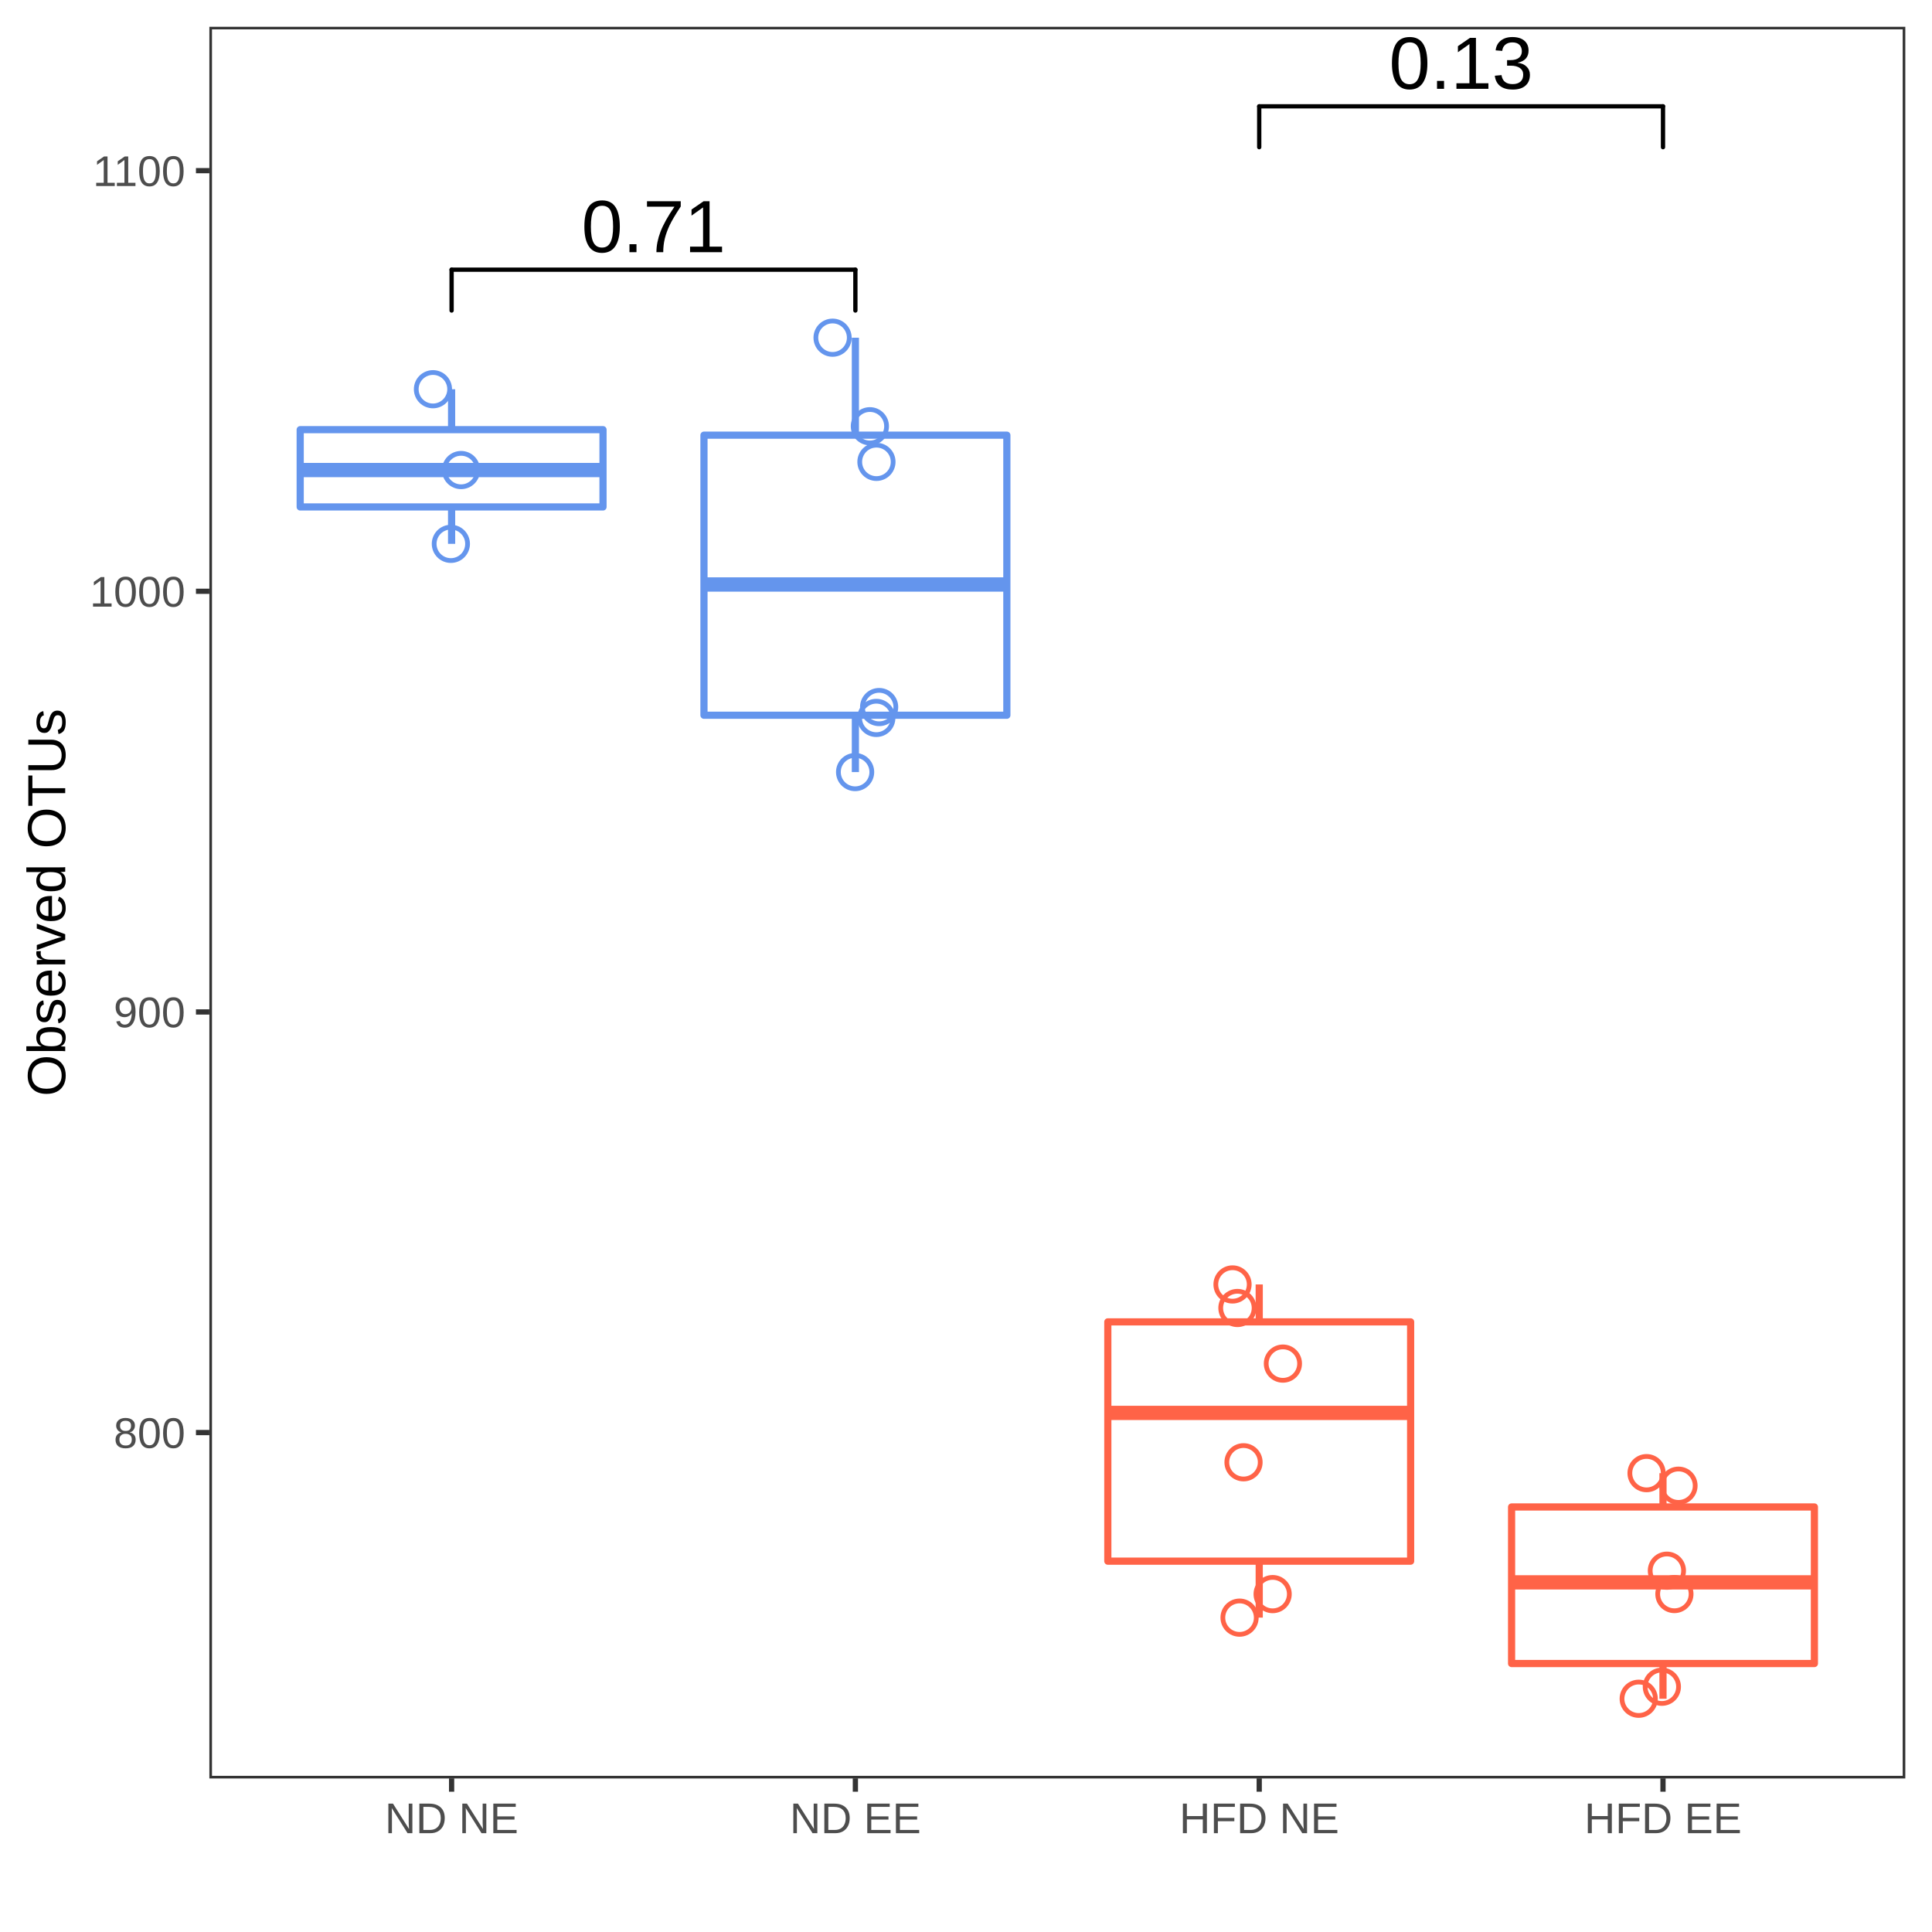
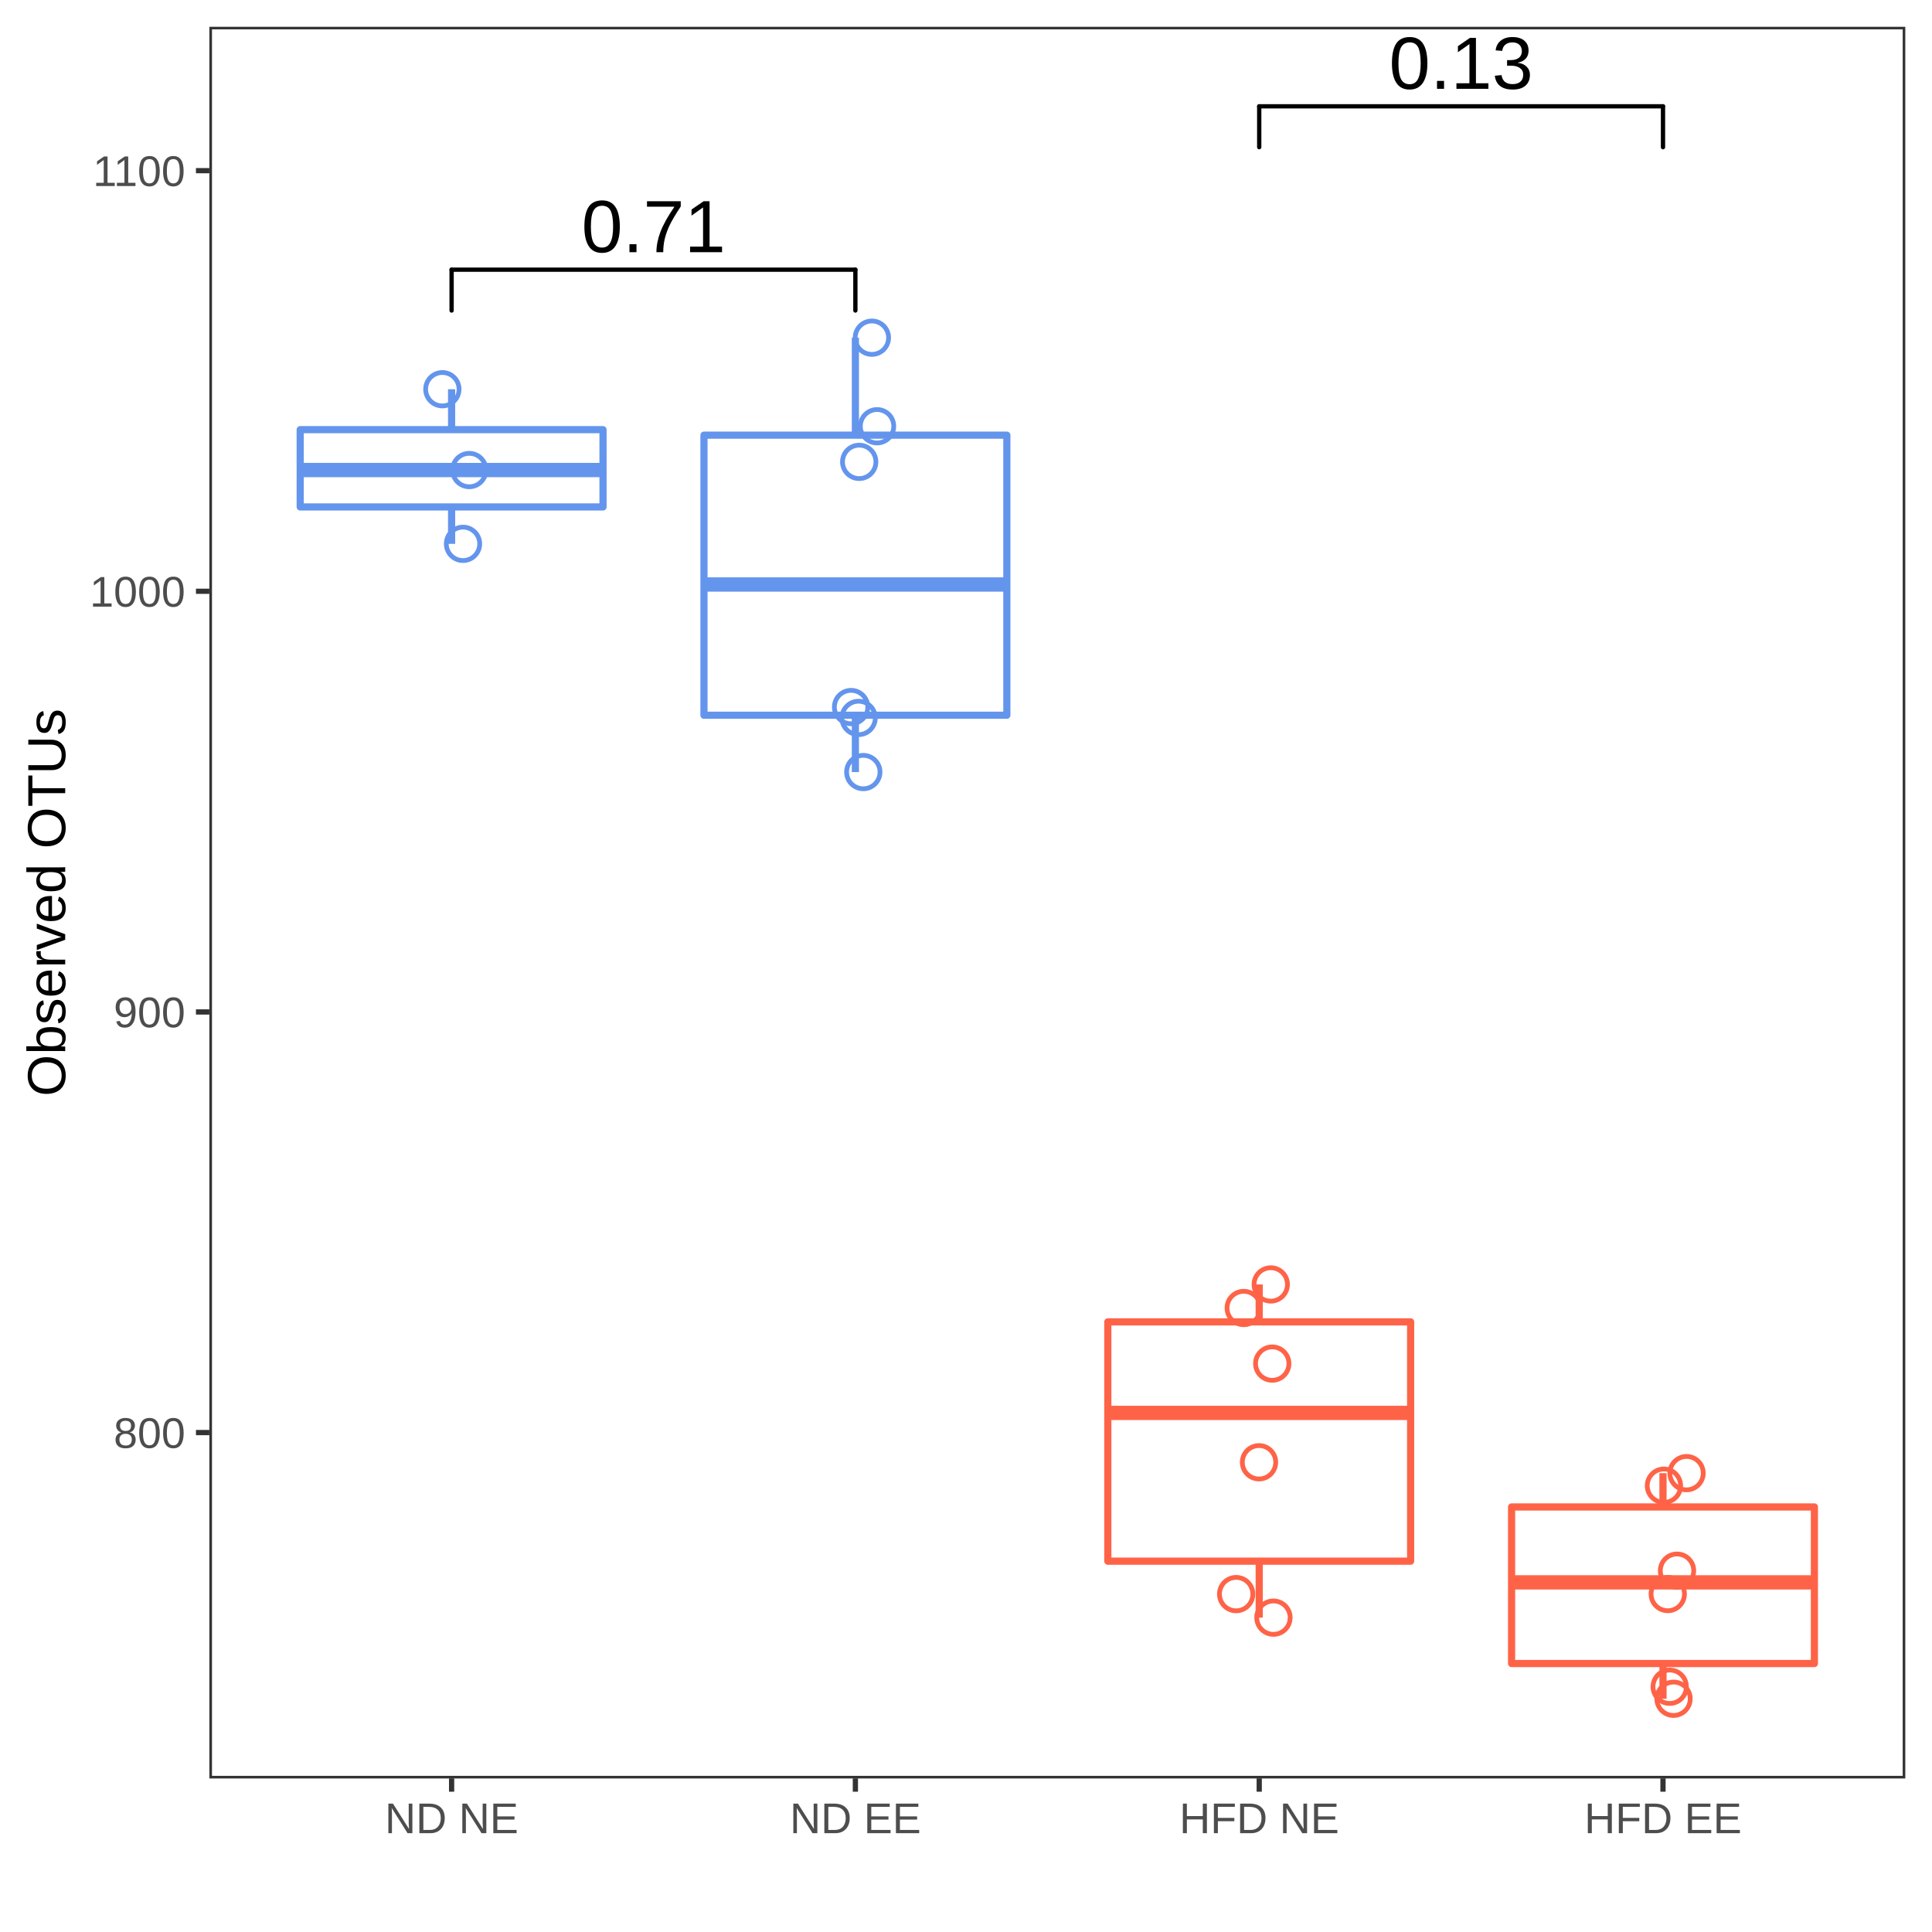
<svg xmlns="http://www.w3.org/2000/svg" class="svglite" width="288.00pt" height="288.00pt" viewBox="0 0 288.00 288.00">
  <defs>
    <style type="text/css">
    .svglite line, .svglite polyline, .svglite polygon, .svglite path, .svglite rect, .svglite circle {
      fill: none;
      stroke: #000000;
      stroke-linecap: round;
      stroke-linejoin: round;
      stroke-miterlimit: 10.00;
    }
  </style>
  </defs>
  <rect width="100%" height="100%" style="stroke: none; fill: #FFFFFF;" />
  <defs>
    <clipPath id="cpMC4wMHwyODguMDB8MC4wMHwyODguMDA=">
      <rect x="0.00" y="0.00" width="288.00" height="288.00" />
    </clipPath>
  </defs>
  <g clip-path="url(#cpMC4wMHwyODguMDB8MC4wMHwyODguMDA=)">
    <rect x="0.00" y="0.00" width="288.00" height="288.00" style="stroke-width: 0.78; stroke: #FFFFFF; fill: #FFFFFF;" />
  </g>
  <defs>
    <clipPath id="cpMzEuMjF8Mjg0LjAxfDMuOTl8MjY1LjEw">
      <rect x="31.21" y="3.99" width="252.81" height="261.12" />
    </clipPath>
  </defs>
  <g clip-path="url(#cpMzEuMjF8Mjg0LjAxfDMuOTl8MjY1LjEw)">
    <rect x="31.21" y="3.99" width="252.81" height="261.12" style="stroke-width: 0.78; stroke: none; fill: #FFFFFF;" />
    <line x1="67.32" y1="64.05" x2="67.32" y2="58.02" style="stroke-width: 1.07; stroke: #6495ED; stroke-linecap: butt;" />
    <line x1="67.32" y1="75.57" x2="67.32" y2="81.07" style="stroke-width: 1.07; stroke: #6495ED; stroke-linecap: butt;" />
    <polygon points="44.75,64.05 44.75,75.57 89.89,75.57 89.89,64.05 44.75,64.05 " style="stroke-width: 1.07; stroke: #6495ED; fill: #FFFFFF;" />
    <line x1="44.75" y1="70.07" x2="89.89" y2="70.07" style="stroke-width: 2.13; stroke: #6495ED; stroke-linecap: butt;" />
    <line x1="127.51" y1="64.87" x2="127.51" y2="50.34" style="stroke-width: 1.07; stroke: #6495ED; stroke-linecap: butt;" />
    <line x1="127.51" y1="106.62" x2="127.51" y2="115.09" style="stroke-width: 1.07; stroke: #6495ED; stroke-linecap: butt;" />
    <polygon points="104.94,64.87 104.94,106.62 150.09,106.62 150.09,64.87 104.94,64.87 " style="stroke-width: 1.07; stroke: #6495ED; fill: #FFFFFF;" />
    <line x1="104.94" y1="87.13" x2="150.09" y2="87.13" style="stroke-width: 2.13; stroke: #6495ED; stroke-linecap: butt;" />
    <line x1="187.71" y1="197.05" x2="187.71" y2="191.47" style="stroke-width: 1.07; stroke: #FF6347; stroke-linecap: butt;" />
    <line x1="187.71" y1="232.72" x2="187.71" y2="241.14" style="stroke-width: 1.07; stroke: #FF6347; stroke-linecap: butt;" />
    <polygon points="165.14,197.05 165.14,232.72 210.28,232.72 210.28,197.05 165.14,197.05 " style="stroke-width: 1.07; stroke: #FF6347; fill: #FFFFFF;" />
    <line x1="165.14" y1="210.62" x2="210.28" y2="210.62" style="stroke-width: 2.13; stroke: #FF6347; stroke-linecap: butt;" />
    <line x1="247.90" y1="224.64" x2="247.90" y2="219.60" style="stroke-width: 1.07; stroke: #FF6347; stroke-linecap: butt;" />
    <line x1="247.90" y1="247.98" x2="247.90" y2="253.23" style="stroke-width: 1.07; stroke: #FF6347; stroke-linecap: butt;" />
    <polygon points="225.33,224.64 225.33,247.98 270.47,247.98 270.47,224.64 225.33,224.64 " style="stroke-width: 1.07; stroke: #FF6347; fill: #FFFFFF;" />
    <line x1="225.33" y1="235.88" x2="270.47" y2="235.88" style="stroke-width: 2.13; stroke: #FF6347; stroke-linecap: butt;" />
-     <circle cx="248.48" cy="234.14" r="2.49" style="stroke-width: 0.71; stroke: #FF6347;" />
-     <circle cx="245.45" cy="219.60" r="2.49" style="stroke-width: 0.71; stroke: #FF6347;" />
-     <circle cx="127.47" cy="115.09" r="2.49" style="stroke-width: 0.71; stroke: #6495ED;" />
-     <circle cx="191.24" cy="203.27" r="2.49" style="stroke-width: 0.71; stroke: #FF6347;" />
-     <circle cx="244.28" cy="253.23" r="2.49" style="stroke-width: 0.71; stroke: #FF6347;" />
-     <circle cx="130.65" cy="68.85" r="2.49" style="stroke-width: 0.71; stroke: #6495ED;" />
-     <circle cx="130.63" cy="107.02" r="2.49" style="stroke-width: 0.71; stroke: #6495ED;" />
-     <circle cx="247.73" cy="251.44" r="2.49" style="stroke-width: 0.71; stroke: #FF6347;" />
-     <circle cx="124.11" cy="50.34" r="2.49" style="stroke-width: 0.71; stroke: #6495ED;" />
-     <circle cx="249.60" cy="237.62" r="2.49" style="stroke-width: 0.71; stroke: #FF6347;" />
-     <circle cx="184.46" cy="194.98" r="2.49" style="stroke-width: 0.71; stroke: #FF6347;" />
-     <circle cx="129.67" cy="63.54" r="2.49" style="stroke-width: 0.71; stroke: #6495ED;" />
-     <circle cx="184.78" cy="241.14" r="2.49" style="stroke-width: 0.71; stroke: #FF6347;" />
-     <circle cx="64.54" cy="58.02" r="2.49" style="stroke-width: 0.71; stroke: #6495ED;" />
-     <circle cx="189.71" cy="237.63" r="2.49" style="stroke-width: 0.71; stroke: #FF6347;" />
-     <circle cx="67.21" cy="81.07" r="2.49" style="stroke-width: 0.71; stroke: #6495ED;" />
-     <circle cx="68.73" cy="70.07" r="2.49" style="stroke-width: 0.71; stroke: #6495ED;" />
-     <circle cx="183.73" cy="191.47" r="2.49" style="stroke-width: 0.71; stroke: #FF6347;" />
-     <circle cx="185.37" cy="217.98" r="2.49" style="stroke-width: 0.71; stroke: #FF6347;" />
-     <circle cx="250.21" cy="221.47" r="2.49" style="stroke-width: 0.71; stroke: #FF6347;" />
-     <circle cx="131.05" cy="105.40" r="2.49" style="stroke-width: 0.71; stroke: #6495ED;" />
+     <circle cx="249.99" cy="234.14" r="2.49" style="stroke-width: 0.71; stroke: #FF6347;" />
+     <circle cx="251.41" cy="219.60" r="2.49" style="stroke-width: 0.71; stroke: #FF6347;" />
+     <circle cx="128.69" cy="115.09" r="2.49" style="stroke-width: 0.71; stroke: #6495ED;" />
+     <circle cx="189.65" cy="203.27" r="2.49" style="stroke-width: 0.71; stroke: #FF6347;" />
+     <circle cx="249.47" cy="253.23" r="2.49" style="stroke-width: 0.71; stroke: #FF6347;" />
+     <circle cx="128.08" cy="68.85" r="2.49" style="stroke-width: 0.71; stroke: #6495ED;" />
+     <circle cx="127.99" cy="107.02" r="2.49" style="stroke-width: 0.71; stroke: #6495ED;" />
+     <circle cx="248.90" cy="251.44" r="2.49" style="stroke-width: 0.71; stroke: #FF6347;" />
+     <circle cx="129.97" cy="50.34" r="2.49" style="stroke-width: 0.71; stroke: #6495ED;" />
+     <circle cx="248.61" cy="237.62" r="2.49" style="stroke-width: 0.71; stroke: #FF6347;" />
+     <circle cx="185.40" cy="194.98" r="2.49" style="stroke-width: 0.71; stroke: #FF6347;" />
+     <circle cx="130.74" cy="63.54" r="2.49" style="stroke-width: 0.71; stroke: #6495ED;" />
+     <circle cx="189.83" cy="241.14" r="2.49" style="stroke-width: 0.71; stroke: #FF6347;" />
+     <circle cx="65.94" cy="58.02" r="2.49" style="stroke-width: 0.71; stroke: #6495ED;" />
+     <circle cx="184.27" cy="237.63" r="2.49" style="stroke-width: 0.71; stroke: #FF6347;" />
+     <circle cx="69.02" cy="81.07" r="2.49" style="stroke-width: 0.71; stroke: #6495ED;" />
+     <circle cx="69.95" cy="70.07" r="2.49" style="stroke-width: 0.71; stroke: #6495ED;" />
+     <circle cx="189.43" cy="191.47" r="2.49" style="stroke-width: 0.71; stroke: #FF6347;" />
+     <circle cx="187.68" cy="217.98" r="2.49" style="stroke-width: 0.71; stroke: #FF6347;" />
+     <circle cx="248.04" cy="221.47" r="2.49" style="stroke-width: 0.71; stroke: #FF6347;" />
+     <circle cx="126.87" cy="105.40" r="2.49" style="stroke-width: 0.71; stroke: #6495ED;" />
    <text x="217.80" y="13.24" text-anchor="middle" style="font-size: 11.04px; font-family: Arial;" textLength="21.47px" lengthAdjust="spacingAndGlyphs">0.13</text>
    <line x1="247.90" y1="21.94" x2="247.90" y2="15.85" style="stroke-width: 0.64;" />
    <line x1="247.90" y1="15.85" x2="187.71" y2="15.85" style="stroke-width: 0.64;" />
    <line x1="187.71" y1="15.85" x2="187.71" y2="21.94" style="stroke-width: 0.64;" />
    <text x="97.42" y="37.59" text-anchor="middle" style="font-size: 11.04px; font-family: Arial;" textLength="21.47px" lengthAdjust="spacingAndGlyphs">0.71</text>
    <line x1="127.51" y1="46.29" x2="127.51" y2="40.20" style="stroke-width: 0.64;" />
    <line x1="127.51" y1="40.20" x2="67.32" y2="40.20" style="stroke-width: 0.64;" />
    <line x1="67.32" y1="40.20" x2="67.32" y2="46.29" style="stroke-width: 0.64;" />
    <rect x="31.21" y="3.99" width="252.81" height="261.12" style="stroke-width: 0.78; stroke: #333333;" />
  </g>
  <g clip-path="url(#cpMC4wMHwyODguMDB8MC4wMHwyODguMDA=)">
    <text x="27.62" y="215.84" text-anchor="end" style="font-size: 6.40px; fill: #4D4D4D; font-family: Arial;" textLength="10.67px" lengthAdjust="spacingAndGlyphs">800</text>
    <text x="27.62" y="153.13" text-anchor="end" style="font-size: 6.40px; fill: #4D4D4D; font-family: Arial;" textLength="10.67px" lengthAdjust="spacingAndGlyphs">900</text>
    <text x="27.62" y="90.43" text-anchor="end" style="font-size: 6.40px; fill: #4D4D4D; font-family: Arial;" textLength="14.23px" lengthAdjust="spacingAndGlyphs">1000</text>
    <text x="27.62" y="27.73" text-anchor="end" style="font-size: 6.40px; fill: #4D4D4D; font-family: Arial;" textLength="13.75px" lengthAdjust="spacingAndGlyphs">1100</text>
    <polyline points="29.21,213.55 31.21,213.55 " style="stroke-width: 0.78; stroke: #333333; stroke-linecap: butt;" />
    <polyline points="29.21,150.85 31.21,150.85 " style="stroke-width: 0.78; stroke: #333333; stroke-linecap: butt;" />
    <polyline points="29.21,88.14 31.21,88.14 " style="stroke-width: 0.78; stroke: #333333; stroke-linecap: butt;" />
    <polyline points="29.21,25.44 31.21,25.44 " style="stroke-width: 0.78; stroke: #333333; stroke-linecap: butt;" />
    <polyline points="67.32,267.09 67.32,265.10 " style="stroke-width: 0.78; stroke: #333333; stroke-linecap: butt;" />
    <polyline points="127.51,267.09 127.51,265.10 " style="stroke-width: 0.78; stroke: #333333; stroke-linecap: butt;" />
    <polyline points="187.71,267.09 187.71,265.10 " style="stroke-width: 0.78; stroke: #333333; stroke-linecap: butt;" />
    <polyline points="247.90,267.09 247.90,265.10 " style="stroke-width: 0.78; stroke: #333333; stroke-linecap: butt;" />
    <text x="67.32" y="273.27" text-anchor="middle" style="font-size: 6.40px; fill: #4D4D4D; font-family: Arial;" textLength="19.89px" lengthAdjust="spacingAndGlyphs">ND NE</text>
    <text x="127.51" y="273.27" text-anchor="middle" style="font-size: 6.40px; fill: #4D4D4D; font-family: Arial;" textLength="19.53px" lengthAdjust="spacingAndGlyphs">ND EE</text>
    <text x="187.71" y="273.27" text-anchor="middle" style="font-size: 6.40px; fill: #4D4D4D; font-family: Arial;" textLength="23.79px" lengthAdjust="spacingAndGlyphs">HFD NE</text>
    <text x="247.90" y="273.27" text-anchor="middle" style="font-size: 6.40px; fill: #4D4D4D; font-family: Arial;" textLength="23.44px" lengthAdjust="spacingAndGlyphs">HFD EE</text>
    <text transform="translate(9.72,134.54) rotate(-90)" text-anchor="middle" style="font-size: 8.00px; font-family: Arial;" textLength="57.80px" lengthAdjust="spacingAndGlyphs">Observed OTUs</text>
  </g>
</svg>
